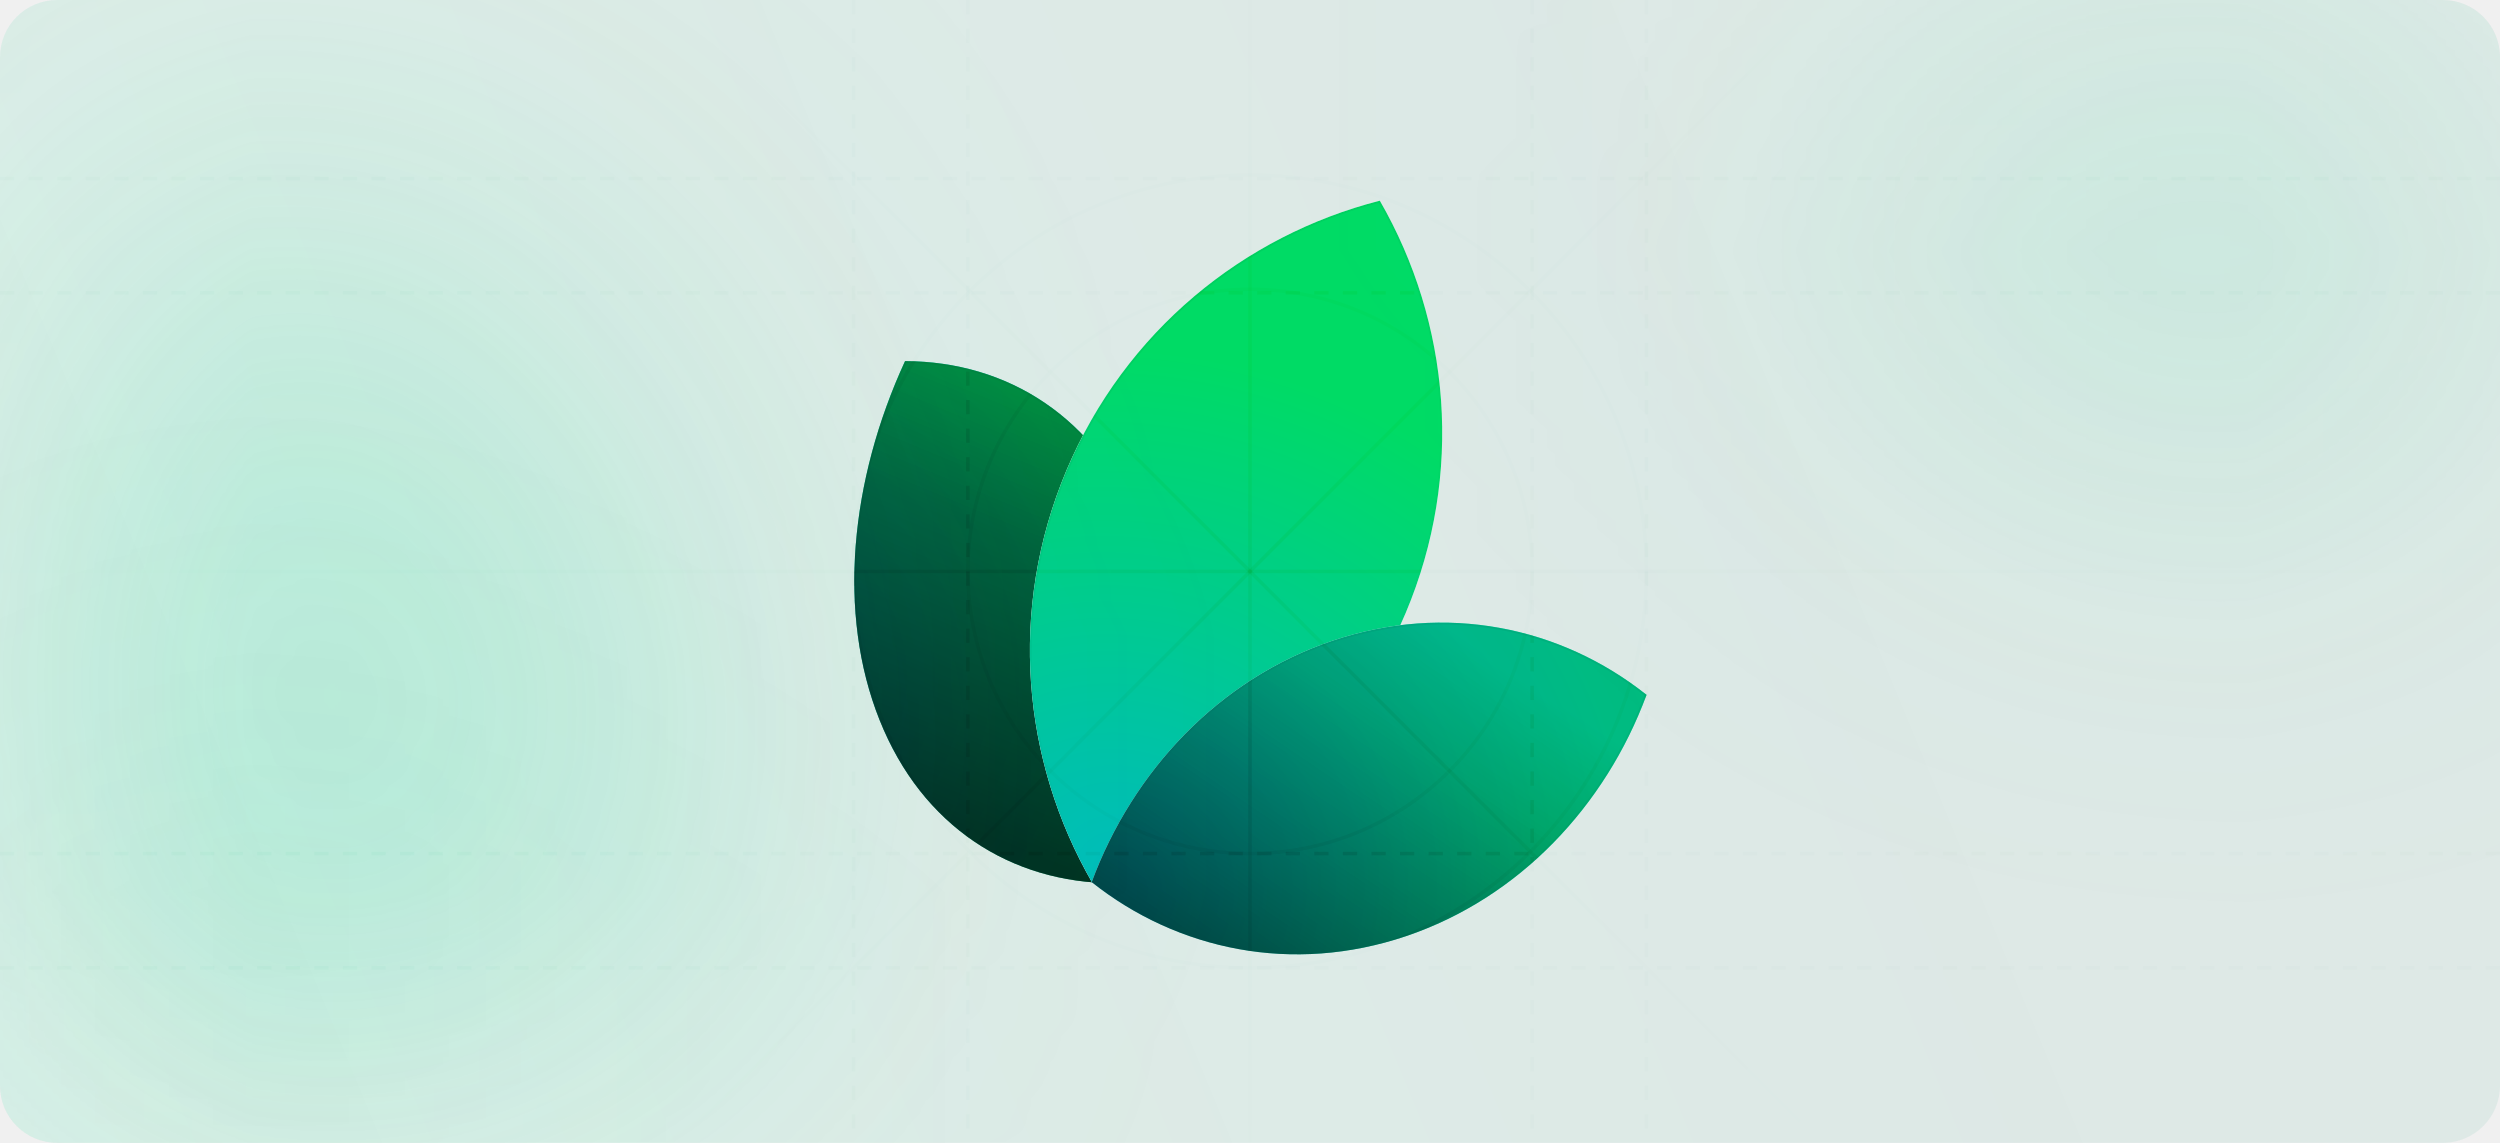
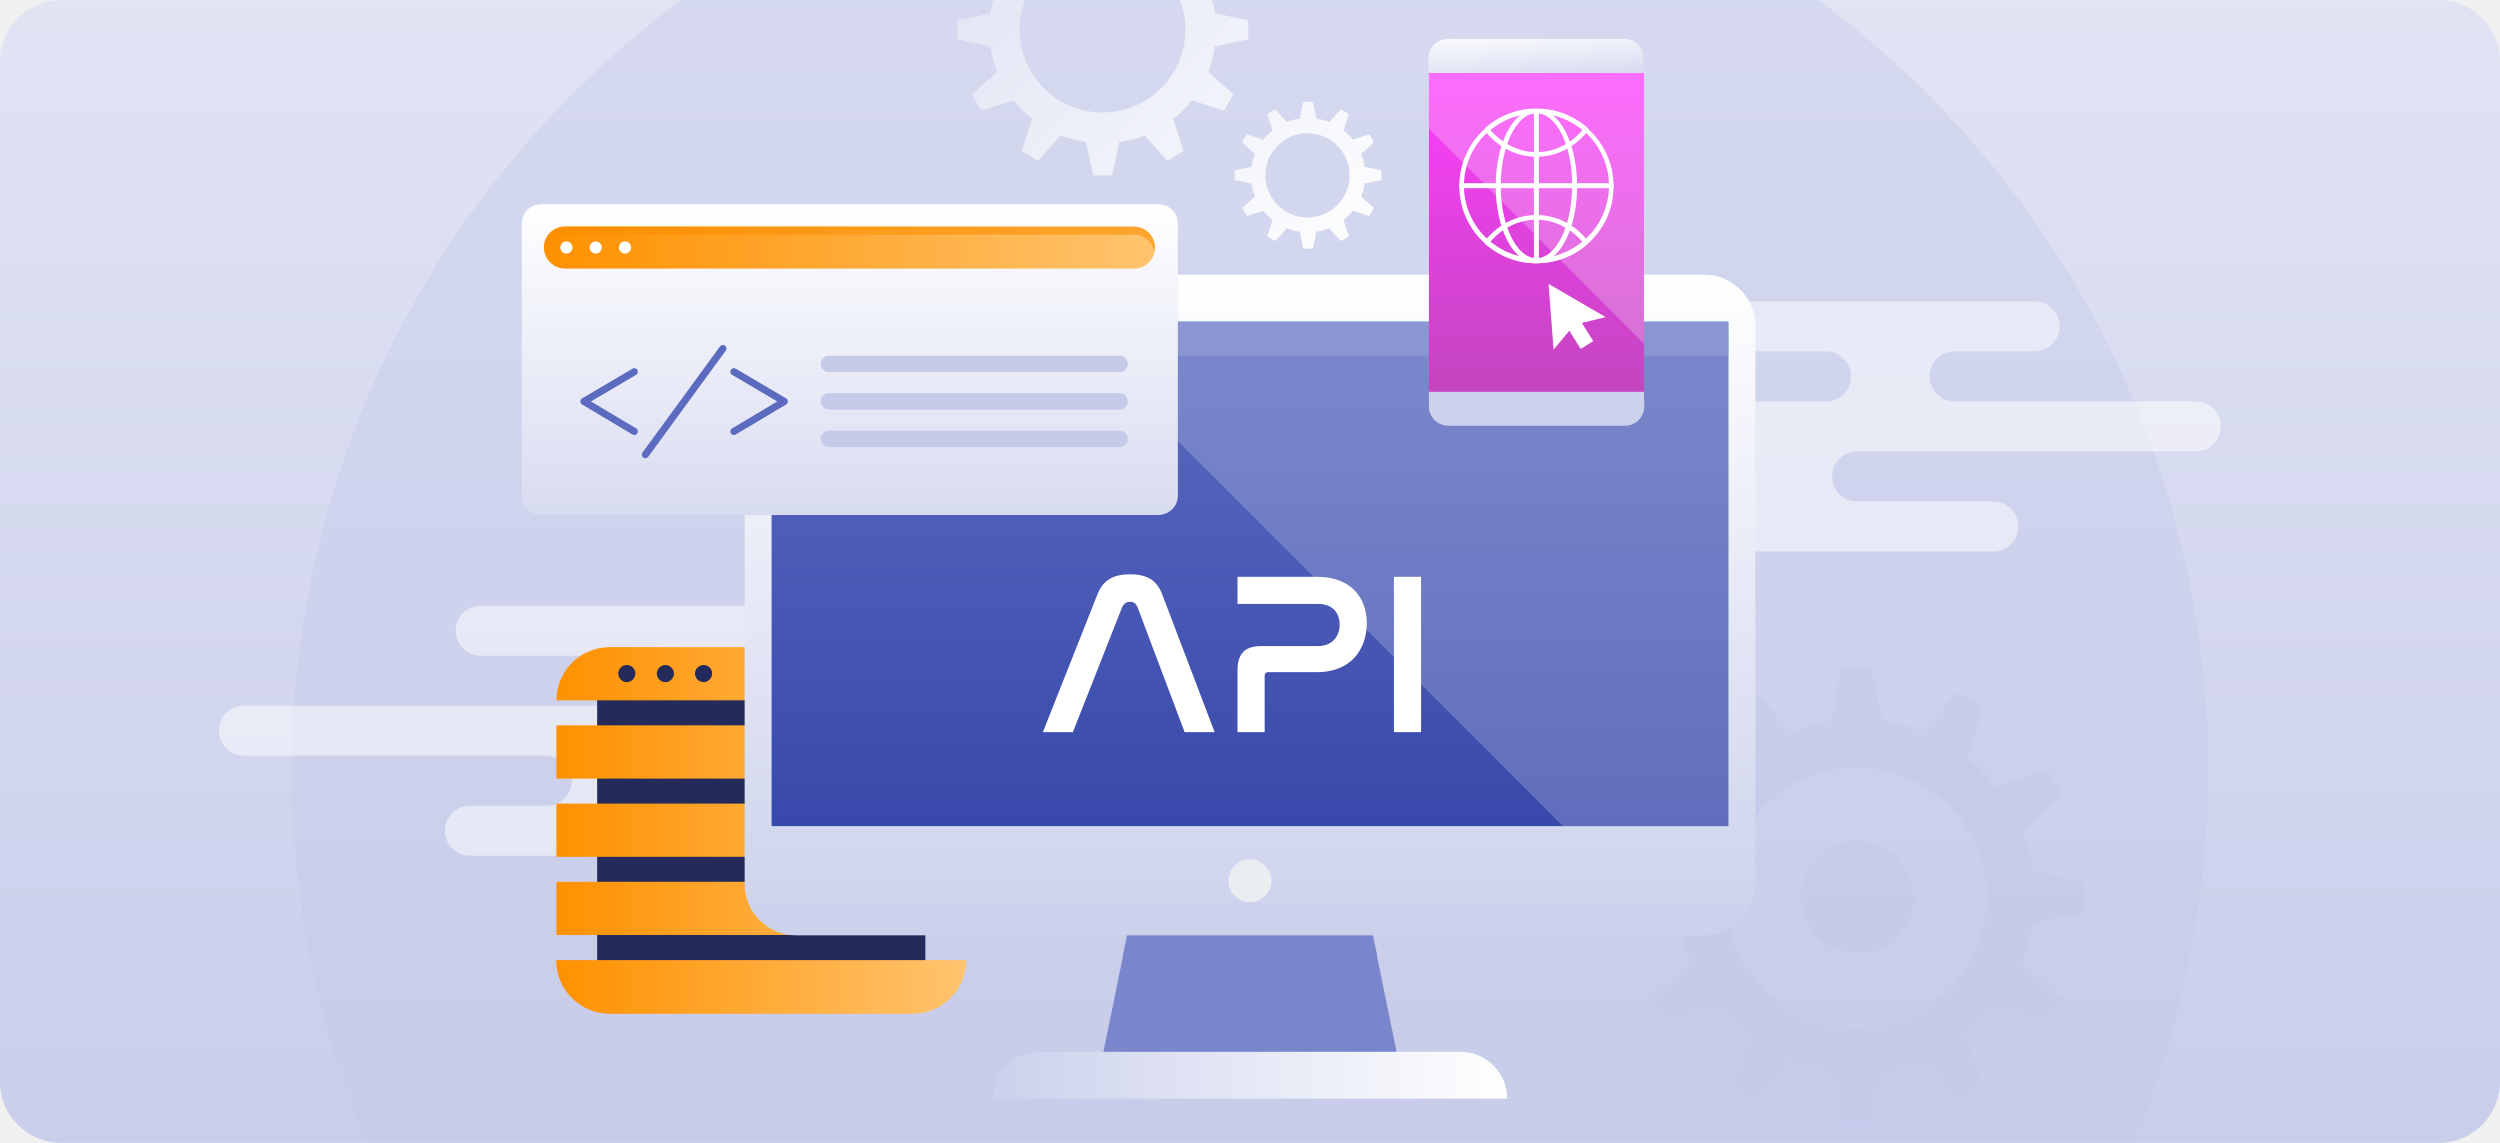
- <svg xmlns="http://www.w3.org/2000/svg" width="700" height="320" viewBox="0 0 700 320" fill="none">
-   <g clip-path="url(#clip0_2862_278)">
-     <rect width="700" height="320" rx="16" fill="url(#paint0_linear_2862_278)" />
-     <path d="M311.889 247.3C283.097 247.215 258.226 231.466 246.292 201.629C234.357 171.793 238.02 134.523 253.414 101.112C282.206 101.197 307.077 116.945 319.011 146.782C330.946 176.619 327.283 213.888 311.889 247.3Z" fill="white" />
-     <path d="M311.889 247.3C283.097 247.215 258.226 231.466 246.292 201.629C234.357 171.793 238.02 134.523 253.414 101.112C282.206 101.197 307.077 116.945 319.011 146.782C330.946 176.619 327.283 213.888 311.889 247.3Z" fill="url(#paint1_radial_2862_278)" />
-     <path d="M311.889 247.3C283.097 247.215 258.226 231.466 246.292 201.629C234.357 171.793 238.02 134.523 253.414 101.112C282.206 101.197 307.077 116.945 319.011 146.782C330.946 176.619 327.283 213.888 311.889 247.3Z" fill="black" fill-opacity="0.5" style="mix-blend-mode:hard-light" />
-     <path d="M311.889 247.3C283.097 247.215 258.226 231.466 246.292 201.629C234.357 171.793 238.02 134.523 253.414 101.112C282.206 101.197 307.077 116.945 319.011 146.782C330.946 176.619 327.283 213.888 311.889 247.3Z" fill="url(#paint2_linear_2862_278)" fill-opacity="0.5" style="mix-blend-mode:hard-light" />
-     <path d="M311.72 247.034C283.108 246.887 258.409 231.208 246.538 201.531C234.656 171.825 238.271 134.702 253.583 101.377C282.195 101.524 306.894 117.203 318.765 146.88C330.647 176.586 327.031 213.709 311.72 247.034Z" stroke="url(#paint3_linear_2862_278)" stroke-opacity="0.05" stroke-width="0.531" />
-     <path d="M305.839 247.174C343.92 237.419 377.154 210.619 393.585 171.64C410.017 132.661 405.98 90.199 386.347 56.193C348.266 65.948 315.032 92.749 298.601 131.728C282.169 170.706 286.206 213.168 305.839 247.174Z" fill="white" />
-     <path d="M305.839 247.174C343.92 237.419 377.154 210.619 393.585 171.64C410.017 132.661 405.98 90.199 386.347 56.193C348.266 65.948 315.032 92.749 298.601 131.728C282.169 170.706 286.206 213.168 305.839 247.174Z" fill="url(#paint4_radial_2862_278)" />
-     <path d="M393.341 171.537C376.971 210.369 343.89 237.091 305.969 246.867C286.462 212.959 282.476 170.663 298.845 131.831C315.215 92.998 348.295 66.276 386.217 56.5C405.724 90.408 409.71 132.704 393.341 171.537Z" stroke="url(#paint5_linear_2862_278)" stroke-opacity="0.05" stroke-width="0.531" />
-     <path d="M305.686 246.995C329.75 266.114 361.965 272.832 393.671 262.129C425.376 251.426 449.499 225.691 461.03 194.556C436.967 175.437 404.751 168.719 373.046 179.422C341.34 190.125 317.217 215.86 305.686 246.995Z" fill="white" />
-     <path d="M305.686 246.995C329.75 266.114 361.965 272.832 393.671 262.129C425.376 251.426 449.499 225.691 461.03 194.556C436.967 175.437 404.751 168.719 373.046 179.422C341.34 190.125 317.217 215.86 305.686 246.995Z" fill="url(#paint6_radial_2862_278)" />
-     <path d="M305.686 246.995C329.75 266.114 361.965 272.832 393.671 262.129C425.376 251.426 449.499 225.691 461.03 194.556C436.967 175.437 404.751 168.719 373.046 179.422C341.34 190.125 317.217 215.86 305.686 246.995Z" fill="black" fill-opacity="0.2" style="mix-blend-mode:hard-light" />
-     <path d="M305.686 246.995C329.75 266.114 361.965 272.832 393.671 262.129C425.376 251.426 449.499 225.691 461.03 194.556C436.967 175.437 404.751 168.719 373.046 179.422C341.34 190.125 317.217 215.86 305.686 246.995Z" fill="url(#paint7_linear_2862_278)" fill-opacity="0.5" style="mix-blend-mode:hard-light" />
-     <path d="M393.586 261.878C362.035 272.529 329.981 265.88 306.002 246.907C317.535 215.919 341.571 190.327 373.13 179.673C404.682 169.023 436.736 175.671 460.715 194.644C449.182 225.632 425.146 251.224 393.586 261.878Z" stroke="url(#paint8_linear_2862_278)" stroke-opacity="0.05" stroke-width="0.531" />
-     <g opacity="0.8" filter="url(#filter0_f_2862_278)">
-       <circle cx="660" cy="-60" r="160" fill="#18E299" fill-opacity="0.4" />
+ <svg xmlns="http://www.w3.org/2000/svg" xmlns:xlink="http://www.w3.org/1999/xlink" version="1.1" id="Layer_1" x="0px" y="0px" viewBox="0 0 700 320" style="enable-background:new 0 0 700 320;" xml:space="preserve">
+   <style type="text/css">
+ 	.st0{clip-path:url(#SVGID_00000046340440796396471620000008910927108882317976_);}
+ 	.st1{fill:url(#SVGID_00000130617817033159870700000008877778309893467545_);}
+ 	
+ 		.st2{opacity:0.41;clip-path:url(#SVGID_00000133498627820114098920000007573119746945616815_);fill:#C5CAE9;enable-background:new    ;}
+ 	.st3{clip-path:url(#SVGID_00000022536116874159996180000011389986723735391629_);}
+ 	.st4{opacity:0.5;fill:#FFFFFF;enable-background:new    ;}
+ 	.st5{opacity:0.56;}
+ 	.st6{fill:#C5CAE9;}
+ 	.st7{fill:#242B5B;}
+ 	.st8{fill:url(#SVGID_00000156559060033079435370000007500913444209656960_);}
+ 	.st9{fill:url(#SVGID_00000160177884226025030880000016790475917900207744_);}
+ 	.st10{fill:url(#SVGID_00000053503537640274076160000011998795692785827746_);}
+ 	.st11{fill:url(#SVGID_00000139973312560028739520000013249301250090805640_);}
+ 	.st12{fill:url(#SVGID_00000178183078020863068420000014304916917098892185_);}
+ 	.st13{fill:url(#SVGID_00000008831541682046157550000015156063847392403872_);}
+ 	.st14{opacity:0.35;}
+ 	.st15{fill:url(#SVGID_00000026139799291194779480000013223518433356699317_);}
+ 	.st16{fill:url(#SVGID_00000130607297354479375690000003637073873408353720_);}
+ 	.st17{fill:url(#SVGID_00000139286517262707353690000010748079890265083579_);}
+ 	.st18{fill:url(#SVGID_00000113316722766948789000000009353471913609275038_);}
+ 	.st19{fill:#7986CB;}
+ 	.st20{opacity:0.6;fill:#7986CB;enable-background:new    ;}
+ 	.st21{fill:url(#SVGID_00000106148226574314776420000004478648088937318812_);}
+ 	.st22{fill:url(#SVGID_00000145030257992488071130000008519724768956527271_);}
+ 	.st23{fill:#0078C0;}
+ 	.st24{fill:url(#SVGID_00000040552905683080778500000010577579304604433070_);}
+ 	.st25{fill:#EAEEF1;}
+ 	.st26{opacity:0.2;}
+ 	.st27{fill:#FFFFFF;}
+ 	.st28{fill:url(#SVGID_00000083083469608744894130000006183430570321663653_);}
+ 	.st29{fill:url(#SVGID_00000118359595438819400990000005123593517779884475_);}
+ 	.st30{opacity:0.57;fill:#FB8C00;enable-background:new    ;}
+ 	.st31{fill:none;stroke:#5C6BC0;stroke-width:2;stroke-linecap:round;stroke-linejoin:round;stroke-miterlimit:10;}
+ 	.st32{fill:url(#SVGID_00000056399598144921384820000004905977573933052564_);}
+ 	.st33{fill:url(#SVGID_00000022561496342367701220000001526835434560427665_);}
+ 	.st34{fill:url(#SVGID_00000008135795126593172990000013654008514184963251_);}
+ 	.st35{fill:url(#SVGID_00000023242636958493668640000002317675261321901967_);}
+ 	.st36{fill:url(#SVGID_00000107567585688931931980000016478665256682011809_);}
+ 	.st37{opacity:0.24;}
+ 	.st38{clip-path:url(#SVGID_00000151514896236605023080000009583328546019987388_);}
+ 	.st39{enable-background:new    ;}
+ </style>
+   <g>
+     <g>
+       <defs>
+         <path id="SVGID_1_" d="M682.9,320H17.1C7.7,320,0,312.3,0,302.9V17.1C0,7.7,7.7,0,17.1,0h665.8c9.4,0,17.1,7.7,17.1,17.1v285.8     C700,312.3,692.3,320,682.9,320z" />
+       </defs>
+       <clipPath id="SVGID_00000163773995561898821610000001157858507433794729_">
+         <use xlink:href="#SVGID_1_" style="overflow:visible;" />
+       </clipPath>
+       <g style="clip-path:url(#SVGID_00000163773995561898821610000001157858507433794729_);">
+         <linearGradient id="SVGID_00000161612388545573219290000001744335609197843339_" gradientUnits="userSpaceOnUse" x1="350" y1="-53.649" x2="350" y2="413.051" gradientTransform="matrix(1 0 0 -1 0 320.5511)">
+           <stop offset="0" style="stop-color:#C5CAE9" />
+           <stop offset="1" style="stop-color:#E8EAF6" />
+         </linearGradient>
+         <rect y="-92.5" style="fill:url(#SVGID_00000161612388545573219290000001744335609197843339_);" width="700" height="466.7" />
+         <g>
+           <g>
+             <defs>
+               <rect id="SVGID_00000026853037015407982150000016673628422652981894_" y="-92.5" width="700" height="466.7" />
+             </defs>
+             <clipPath id="SVGID_00000025414258696762240500000002608967683524400788_">
+               <use xlink:href="#SVGID_00000026853037015407982150000016673628422652981894_" style="overflow:visible;" />
+             </clipPath>
+             <circle style="opacity:0.41;clip-path:url(#SVGID_00000025414258696762240500000002608967683524400788_);fill:#C5CAE9;enable-background:new    ;" cx="350" cy="216" r="268.3" />
+           </g>
+         </g>
+       </g>
    </g>
-     <g opacity="0.8" filter="url(#filter1_f_2862_278)">
-       <circle cx="20" cy="213" r="160" fill="#18E299" fill-opacity="0.33" />
+     <g>
+       <defs>
+         <path id="SVGID_00000137111102285854389480000009365794723229347221_" d="M682.9,320H17.1C7.7,320,0,312.3,0,302.9V17.1     C0,7.7,7.7,0,17.1,0h665.8c9.4,0,17.1,7.7,17.1,17.1v285.8C700,312.3,692.3,320,682.9,320z" />
+       </defs>
+       <clipPath id="SVGID_00000046325934431902059310000006393486987572992142_">
+         <use xlink:href="#SVGID_00000137111102285854389480000009365794723229347221_" style="overflow:visible;" />
+       </clipPath>
+       <g style="clip-path:url(#SVGID_00000046325934431902059310000006393486987572992142_);">
+         <g>
+           <path class="st4" d="M576.7,91.4L576.7,91.4c0-3.9-3.1-7-7-7H348.9c-3.9,0-7,3.1-7,7l0,0c0,3.9,3.1,7,7,7h162.4c3.9,0,7,3.1,7,7      l0,0c0,3.9-3.1,7-7,7H404.6c-3.9,0-7,3.1-7,7l0,0c0,3.9,3.1,7,7,7h58.7c3.9,0,7,3.1,7,7l0,0c0,3.9-3.1,7-7,7h-21.5      c-3.9,0-7,3.1-7,7l0,0c0,3.9,3.1,7,7,7h116.3c3.9,0,7-3.1,7-7l0,0c0-3.9-3.1-7-7-7H520c-3.9,0-7-3.1-7-7l0,0c0-3.9,3.1-7,7-7      h94.8c3.9,0,7-3.1,7-7l0,0c0-3.9-3.1-7-7-7h-67.5c-3.9,0-7-3.1-7-7l0,0c0-3.9,3.1-7,7-7h22.3C573.5,98.4,576.7,95.2,576.7,91.4z      " />
+           <path class="st4" d="M293.6,176.6L293.6,176.6c0-3.9-3.1-7-7-7h-152c-3.9,0-7,3.1-7,7l0,0c0,3.9,3.1,7,7,7h50.7c3.9,0,7,3.1,7,7      l0,0c0,3.9-3.1,7-7,7h-117c-3.9,0-7,3.1-7,7l0,0c0,3.9,3.1,7,7,7h84.8c3.9,0,7,3.1,7,7l0,0c0,3.9-3.1,7-7,7h-21.5      c-3.9,0-7,3.1-7,7l0,0c0,3.9,3.1,7,7,7h120.1c3.9,0,7-3.1,7-7l0,0c0-3.9-3.1-7-7-7h-38.2c-3.9,0-7-3.1-7-7l0,0c0-3.9,3.1-7,7-7      h130.3c3.9,0,7-3.1,7-7l0,0c0-3.9-3.1-7-7-7H220.5c-3.9,0-7-3.1-7-7l0,0c0-3.9,3.1-7,7-7h66.2      C290.5,183.6,293.6,180.5,293.6,176.6z" />
+         </g>
+         <g>
+           <g class="st5">
+             <path class="st6" d="M583.9,255.4v-8.3l-14.6-3.1c-0.6-3.9-1.6-7.6-3-11.2l11.1-9.9l-4.2-7.2l-14.2,4.6c-2.4-3-5.2-5.8-8.2-8.2       l4.6-14.2l-7.2-4.2l-9.9,11.1c-3.5-1.4-7.3-2.4-11.2-3l-3.1-14.6h-8.3l-3.1,14.6c-3.9,0.6-7.6,1.6-11.2,3l-9.9-11.1l-7.2,4.2       l4.6,14.2c-3,2.4-5.8,5.2-8.2,8.2l-14.2-4.6l-4.2,7.2l11.1,9.9c-1.4,3.5-2.4,7.3-3,11.2l-14.6,3.1v8.3l14.6,3.1       c0.6,3.9,1.6,7.6,3,11.2l-11.1,9.9l4.2,7.2l14.2-4.6c2.4,3,5.2,5.8,8.2,8.2l-4.6,14.2l7.2,4.2l9.9-11.1c3.5,1.4,7.3,2.4,11.2,3       l3.1,14.6h8.3l3.1-14.6c3.9-0.6,7.6-1.6,11.2-3l9.9,11.1l7.2-4.2l-4.6-14.2c3-2.4,5.8-5.2,8.2-8.2l14.2,4.6l4.2-7.2l-11.1-9.9       c1.4-3.5,2.4-7.3,3-11.2L583.9,255.4z M556.3,251.3c0,20.1-16.3,36.4-36.4,36.4c-20.1,0-36.4-16.3-36.4-36.4       s16.3-36.4,36.4-36.4C540,214.9,556.3,231.2,556.3,251.3z" />
+             <ellipse transform="matrix(0.5034 -0.8641 0.8641 0.5034 41.1097 574.0526)" class="st6" cx="520" cy="251.3" rx="15.9" ry="15.9" />
+           </g>
+           <g>
+             <rect x="167.2" y="188.6" class="st7" width="91.9" height="87.7" />
+             <g>
+               <linearGradient id="SVGID_00000113342349431639605680000011950609229754847370_" gradientUnits="userSpaceOnUse" x1="155.8" y1="131.901" x2="270.5" y2="131.901" gradientTransform="matrix(1 0 0 -1 0 320.5511)">
+                 <stop offset="0" style="stop-color:#FF9100" />
+                 <stop offset="1" style="stop-color:#FFC46E" />
+               </linearGradient>
+               <path style="fill:url(#SVGID_00000113342349431639605680000011950609229754847370_);" d="M270.5,196.1H155.8l0,0        c0-8.2,6.7-14.9,14.9-14.9h84.9C263.8,181.2,270.5,187.9,270.5,196.1L270.5,196.1z" />
+               <linearGradient id="SVGID_00000158002947293805503280000003000113350947425971_" gradientUnits="userSpaceOnUse" x1="155.8" y1="110.001" x2="270.5" y2="110.001" gradientTransform="matrix(1 0 0 -1 0 320.5511)">
+                 <stop offset="0" style="stop-color:#FF9100" />
+                 <stop offset="1" style="stop-color:#FFC46E" />
+               </linearGradient>
+               <rect x="155.8" y="203.1" style="fill:url(#SVGID_00000158002947293805503280000003000113350947425971_);" width="114.7" height="14.9" />
+               <linearGradient id="SVGID_00000170985484703829004180000006190737587178914720_" gradientUnits="userSpaceOnUse" x1="155.8" y1="88.101" x2="270.5" y2="88.101" gradientTransform="matrix(1 0 0 -1 0 320.5511)">
+                 <stop offset="0" style="stop-color:#FF9100" />
+                 <stop offset="1" style="stop-color:#FFC46E" />
+               </linearGradient>
+               <rect x="155.8" y="225" style="fill:url(#SVGID_00000170985484703829004180000006190737587178914720_);" width="114.7" height="14.9" />
+               <linearGradient id="SVGID_00000087385967216447849910000009354768573883838341_" gradientUnits="userSpaceOnUse" x1="155.8" y1="66.201" x2="270.5" y2="66.201" gradientTransform="matrix(1 0 0 -1 0 320.5511)">
+                 <stop offset="0" style="stop-color:#FF9100" />
+                 <stop offset="1" style="stop-color:#FFC46E" />
+               </linearGradient>
+               <rect x="155.8" y="246.9" style="fill:url(#SVGID_00000087385967216447849910000009354768573883838341_);" width="114.7" height="14.9" />
+               <linearGradient id="SVGID_00000127745377866718078580000004455873271922203835_" gradientUnits="userSpaceOnUse" x1="155.8" y1="44.201" x2="270.5" y2="44.201" gradientTransform="matrix(1 0 0 -1 0 320.5511)">
+                 <stop offset="0" style="stop-color:#FF9100" />
+                 <stop offset="1" style="stop-color:#FFC46E" />
+               </linearGradient>
+               <path style="fill:url(#SVGID_00000127745377866718078580000004455873271922203835_);" d="M255.6,283.8h-84.9        c-8.2,0-14.9-6.7-14.9-14.9l0,0h114.7l0,0C270.5,277.1,263.8,283.8,255.6,283.8z" />
+             </g>
+             <linearGradient id="SVGID_00000026128114559112127630000009625466004777586859_" gradientUnits="userSpaceOnUse" x1="155.8" y1="44.201" x2="270.5" y2="44.201" gradientTransform="matrix(1 0 0 -1 0 320.5511)">
+               <stop offset="0" style="stop-color:#FF9100" />
+               <stop offset="1" style="stop-color:#FFC46E" />
+             </linearGradient>
+             <path style="fill:url(#SVGID_00000026128114559112127630000009625466004777586859_);" d="M255.6,283.8h-84.9       c-8.2,0-14.9-6.7-14.9-14.9l0,0h114.7l0,0C270.5,277.1,263.8,283.8,255.6,283.8z" />
+             <g>
+               <path class="st7" d="M177.9,188.6c0,1.3-1.1,2.4-2.4,2.4c-1.3,0-2.4-1.1-2.4-2.4c0-1.3,1.1-2.4,2.4-2.4        C176.9,186.2,177.9,187.3,177.9,188.6z" />
+               <path class="st7" d="M188.7,188.6c0,1.3-1.1,2.4-2.4,2.4c-1.3,0-2.4-1.1-2.4-2.4c0-1.3,1.1-2.4,2.4-2.4        C187.6,186.2,188.7,187.3,188.7,188.6z" />
+               <path class="st7" d="M199.4,188.6c0,1.3-1.1,2.4-2.4,2.4c-1.3,0-2.4-1.1-2.4-2.4c0-1.3,1.1-2.4,2.4-2.4        C198.4,186.2,199.4,187.3,199.4,188.6z" />
+             </g>
+             <g class="st14">
+               <linearGradient id="SVGID_00000125601401339941207060000009570423878236881322_" gradientUnits="userSpaceOnUse" x1="155.788" y1="131.901" x2="270.491" y2="131.901" gradientTransform="matrix(1 0 0 -1 0 320.5511)">
+                 <stop offset="0" style="stop-color:#FF9100" />
+                 <stop offset="1" style="stop-color:#FFC46E" />
+               </linearGradient>
+               <path style="fill:url(#SVGID_00000125601401339941207060000009570423878236881322_);" d="M270.5,196.1        c0-8.2-6.7-14.9-14.9-14.9h-59.5l14.9,14.9H270.5L270.5,196.1z" />
+               <linearGradient id="SVGID_00000156573866424401352460000004138819187182770319_" gradientUnits="userSpaceOnUse" x1="155.789" y1="110.001" x2="270.491" y2="110.001" gradientTransform="matrix(1 0 0 -1 0 320.5511)">
+                 <stop offset="0" style="stop-color:#FF9100" />
+                 <stop offset="1" style="stop-color:#FFC46E" />
+               </linearGradient>
+               <polygon style="fill:url(#SVGID_00000156573866424401352460000004138819187182770319_);" points="270.5,203.1 218,203.1         232.9,218 270.5,218       " />
+               <linearGradient id="SVGID_00000122717268207844829220000000525384086632141482_" gradientUnits="userSpaceOnUse" x1="155.789" y1="88.101" x2="270.492" y2="88.101" gradientTransform="matrix(1 0 0 -1 0 320.5511)">
+                 <stop offset="0" style="stop-color:#FF9100" />
+                 <stop offset="1" style="stop-color:#FFC46E" />
+               </linearGradient>
+               <polygon style="fill:url(#SVGID_00000122717268207844829220000000525384086632141482_);" points="270.5,225 239.9,225         254.8,239.9 270.5,239.9       " />
+               <linearGradient id="SVGID_00000033359519561215250470000012586889895416118457_" gradientUnits="userSpaceOnUse" x1="155.788" y1="69.301" x2="270.491" y2="69.301" gradientTransform="matrix(1 0 0 -1 0 320.5511)">
+                 <stop offset="0" style="stop-color:#FF9100" />
+                 <stop offset="1" style="stop-color:#FFC46E" />
+               </linearGradient>
+               <polygon style="fill:url(#SVGID_00000033359519561215250470000012586889895416118457_);" points="270.5,246.9 261.8,246.9         270.5,255.6       " />
+             </g>
+           </g>
+           <g>
+             <polygon class="st19" points="392,299.2 308,299.2 319.8,241.5 380.2,241.5      " />
+             <polygon class="st20" points="385.7,267.8 314.3,267.8 319.8,241.5 380.2,241.5      " />
+             <linearGradient id="SVGID_00000132068041136462723480000009349791476632354983_" gradientUnits="userSpaceOnUse" x1="278" y1="19.501" x2="422" y2="19.501" gradientTransform="matrix(1 0 0 -1 0 320.5511)">
+               <stop offset="0" style="stop-color:#CCD1EC" />
+               <stop offset="1" style="stop-color:#FFFFFF" />
+             </linearGradient>
+             <path style="fill:url(#SVGID_00000132068041136462723480000009349791476632354983_);" d="M422,307.6H278l0,0       c0-7.2,5.9-13.1,13.1-13.1h117.8C416.1,294.5,422,300.3,422,307.6L422,307.6z" />
+             <linearGradient id="SVGID_00000110440174764513240700000002752407002101262765_" gradientUnits="userSpaceOnUse" x1="350" y1="58.651" x2="350" y2="243.651" gradientTransform="matrix(1 0 0 -1 0 320.5511)">
+               <stop offset="0" style="stop-color:#CCD1EC" />
+               <stop offset="1" style="stop-color:#FFFFFF" />
+             </linearGradient>
+             <path style="fill:url(#SVGID_00000110440174764513240700000002752407002101262765_);" d="M477.1,261.9H222.9       c-8,0-14.4-6.5-14.4-14.4V91.3c0-8,6.5-14.4,14.4-14.4h254.2c8,0,14.4,6.5,14.4,14.4v156.1       C491.5,255.4,485.1,261.9,477.1,261.9z" />
+             <rect x="216.1" y="90.1" class="st23" width="267.8" height="141.2" />
+             <linearGradient id="SVGID_00000149347744767300972430000014977266848341583780_" gradientUnits="userSpaceOnUse" x1="350" y1="89.251" x2="350" y2="230.451" gradientTransform="matrix(1 0 0 -1 0 320.5511)">
+               <stop offset="0" style="stop-color:#3949AB" />
+               <stop offset="1" style="stop-color:#5C6BC0" />
+             </linearGradient>
+             <rect x="216.1" y="90.1" style="fill:url(#SVGID_00000149347744767300972430000014977266848341583780_);" width="267.8" height="141.2" />
+             <rect x="216.1" y="90.1" class="st20" width="267.8" height="9.5" />
+             <circle class="st25" cx="350" cy="246.6" r="6" />
+             <g class="st26">
+               <polygon class="st27" points="483.9,90.1 296.4,90.1 437.6,231.3 483.9,231.3       " />
+             </g>
+           </g>
+           <g>
+             <g>
+               <linearGradient id="SVGID_00000107570951113648604270000002732240030443736963_" gradientUnits="userSpaceOnUse" x1="237.95" y1="150.477" x2="237.95" y2="264.337" gradientTransform="matrix(1 0 0 -1 0 320.5511)">
+                 <stop offset="0" style="stop-color:#CCD1EC" />
+                 <stop offset="1" style="stop-color:#FFFFFF" />
+               </linearGradient>
+               <path style="fill:url(#SVGID_00000107570951113648604270000002732240030443736963_);" d="M324.3,144.2H151.5        c-3,0-5.4-2.4-5.4-5.4V62.6c0-3,2.4-5.4,5.4-5.4h172.9c3,0,5.4,2.4,5.4,5.4v76.2C329.8,141.8,327.3,144.2,324.3,144.2z" />
+               <g>
+                 <linearGradient id="SVGID_00000061438880478217938810000010075483624776467877_" gradientUnits="userSpaceOnUse" x1="152.3" y1="251.251" x2="323.4" y2="251.251" gradientTransform="matrix(1 0 0 -1 0 320.5511)">
+                   <stop offset="0" style="stop-color:#FF9100" />
+                   <stop offset="1" style="stop-color:#FFC46E" />
+                 </linearGradient>
+                 <path style="fill:url(#SVGID_00000061438880478217938810000010075483624776467877_);" d="M317.6,75.2H158.2         c-3.2,0-5.9-2.6-5.9-5.9l0,0c0-3.2,2.6-5.9,5.9-5.9h159.3c3.2,0,5.9,2.6,5.9,5.9l0,0C323.4,72.6,320.8,75.2,317.6,75.2z" />
+                 <path class="st30" d="M158.2,65.7h159.3c2.9,0,5.2,2.1,5.8,4.8c0.1-0.4,0.1-0.7,0.1-1.1c0-3.2-2.6-5.9-5.9-5.9H158.2         c-3.2,0-5.9,2.6-5.9,5.9c0,0.4,0,0.7,0.1,1.1C153,67.7,155.4,65.7,158.2,65.7z" />
+                 <circle class="st27" cx="158.6" cy="69.3" r="1.7" />
+                 <circle class="st27" cx="166.8" cy="69.3" r="1.7" />
+                 <circle class="st27" cx="175" cy="69.3" r="1.7" />
+               </g>
+               <g>
+                 <g>
+                   <g>
+                     <polyline class="st31" points="177.6,120.8 163.5,112.4 177.6,104.1          " />
+                     <polyline class="st31" points="205.5,104.1 219.6,112.4 205.5,120.8          " />
+                   </g>
+                   <line class="st31" x1="202.4" y1="97.6" x2="180.7" y2="127.3" />
+                 </g>
+                 <g>
+                   <path class="st6" d="M313.5,104.2h-81.4c-1.2,0-2.3-1-2.3-2.3l0,0c0-1.2,1-2.3,2.3-2.3h81.4c1.2,0,2.3,1,2.3,2.3l0,0          C315.8,103.2,314.8,104.2,313.5,104.2z" />
+                   <path class="st6" d="M313.5,114.7h-81.4c-1.2,0-2.3-1-2.3-2.3l0,0c0-1.2,1-2.3,2.3-2.3h81.4c1.2,0,2.3,1,2.3,2.3l0,0          C315.8,113.7,314.8,114.7,313.5,114.7z" />
+                   <path class="st6" d="M313.5,125.2h-81.4c-1.2,0-2.3-1-2.3-2.3l0,0c0-1.2,1-2.3,2.3-2.3h81.4c1.2,0,2.3,1,2.3,2.3l0,0          C315.8,124.2,314.8,125.2,313.5,125.2z" />
+                 </g>
+               </g>
+             </g>
+           </g>
+           <linearGradient id="SVGID_00000157288631489004054290000017745714019934535089_" gradientUnits="userSpaceOnUse" x1="380.704" y1="240.248" x2="272.612" y2="348.339" gradientTransform="matrix(1 0 0 -1 0 320.5511)">
+             <stop offset="0" style="stop-color:#FFFFFF" />
+             <stop offset="1" style="stop-color:#DFE2F3" />
+           </linearGradient>
+           <path style="fill:url(#SVGID_00000157288631489004054290000017745714019934535089_);" d="M349.5,11V5.7l-9.3-2      c-0.4-2.5-1-4.9-1.9-7.1l7.1-6.3l-2.7-4.6l-9,2.9c-1.5-1.9-3.3-3.7-5.2-5.2l2.9-9l-4.6-2.7l-6.3,7.1c-2.3-0.9-4.7-1.5-7.1-1.9      l-2-9.3h-5.3l-2,9.3c-2.5,0.4-4.9,1-7.1,1.9l-6.3-7.1l-4.6,2.7l2.9,9c-1.9,1.5-3.7,3.3-5.2,5.2l-9-2.9l-2.7,4.6l7.1,6.3      c-0.9,2.3-1.5,4.7-1.9,7.1l-9.3,2V11l9.3,2c0.4,2.5,1,4.9,1.9,7.1l-7.1,6.3l2.7,4.6l9-2.9c1.5,1.9,3.3,3.7,5.2,5.2l-2.9,9      l4.6,2.7l6.3-7.1c2.3,0.9,4.7,1.5,7.1,1.9l2,9.3h5.3l2-9.3c2.5-0.4,4.9-1,7.1-1.9l6.3,7.1l4.6-2.7l-2.9-9      c1.9-1.5,3.7-3.3,5.2-5.2l9,2.9l2.7-4.6l-7.1-6.3c0.9-2.3,1.5-4.7,1.9-7.1L349.5,11z M331.9,8.3c0,12.8-10.4,23.2-23.2,23.2      c-12.8,0-23.2-10.4-23.2-23.2s10.4-23.2,23.2-23.2C321.6-14.8,331.9-4.4,331.9,8.3z" />
+           <linearGradient id="SVGID_00000129188176803094114890000012253414722608266389_" gradientUnits="userSpaceOnUse" x1="389.104" y1="248.647" x2="281.012" y2="356.739" gradientTransform="matrix(1 0 0 -1 0 320.5511)">
+             <stop offset="0" style="stop-color:#FFFFFF" />
+             <stop offset="1" style="stop-color:#DFE2F3" />
+           </linearGradient>
+           <path style="fill:url(#SVGID_00000129188176803094114890000012253414722608266389_);" d="M386.8,50.4v-2.7l-4.7-1      c-0.2-1.3-0.5-2.5-1-3.6l3.6-3.2l-1.3-2.3l-4.6,1.5c-0.8-1-1.7-1.9-2.6-2.6l1.5-4.6l-2.3-1.3l-3.2,3.6c-1.1-0.5-2.4-0.8-3.6-1      l-1-4.7h-2.7l-1,4.7c-1.3,0.2-2.5,0.5-3.6,1l-3.2-3.6l-2.3,1.3l1.5,4.6c-1,0.8-1.9,1.7-2.6,2.6l-4.6-1.5l-1.3,2.3l3.6,3.2      c-0.5,1.1-0.8,2.4-1,3.6l-4.7,1v2.7l4.7,1c0.2,1.3,0.5,2.5,1,3.6l-3.6,3.2l1.3,2.3l4.6-1.5c0.8,1,1.7,1.9,2.6,2.6l-1.5,4.6      l2.3,1.3l3.2-3.6c1.1,0.5,2.4,0.8,3.6,1l1,4.7h2.7l1-4.7c1.3-0.2,2.5-0.5,3.6-1l3.2,3.6l2.3-1.3l-1.5-4.6c1-0.8,1.9-1.7,2.6-2.6      l4.6,1.5l1.3-2.3l-3.6-3.2c0.5-1.1,0.8-2.4,1-3.6L386.8,50.4z M377.9,49.1c0,6.5-5.3,11.8-11.8,11.8s-11.8-5.3-11.8-11.8      s5.3-11.8,11.8-11.8S377.9,42.6,377.9,49.1z" />
+           <g>
+             <g>
+               <linearGradient id="SVGID_00000145041214658863333550000014595371983886136489_" gradientUnits="userSpaceOnUse" x1="430.2" y1="212.435" x2="430.2" y2="302.729" gradientTransform="matrix(1 0 0 -1 0 320.5511)">
+                 <stop offset="0" style="stop-color:#C445C0" />
+                 <stop offset="1" style="stop-color:#FF3EFF" />
+               </linearGradient>
+               <rect x="400.1" y="20.4" style="fill:url(#SVGID_00000145041214658863333550000014595371983886136489_);" width="60.2" height="89.8" />
+               <linearGradient id="SVGID_00000143604279138216187920000008170394586754726818_" gradientUnits="userSpaceOnUse" x1="472.895" y1="4464.846" x2="394.407" y2="4343.492" gradientTransform="matrix(1 0 0 0.1143 0 -486.6921)">
+                 <stop offset="0" style="stop-color:#CCD1EC" />
+                 <stop offset="1" style="stop-color:#FFFFFF" />
+               </linearGradient>
+               <path style="fill:url(#SVGID_00000143604279138216187920000008170394586754726818_);" d="M454.9,10.9h-49.5        c-3,0-5.4,2.4-5.4,5.4v4.1h60.2v-4.1C460.3,13.4,457.9,10.9,454.9,10.9z" />
+               <linearGradient id="SVGID_00000097481615383586225300000012262204555318556044_" gradientUnits="userSpaceOnUse" x1="118.054" y1="4772.833" x2="39.566" y2="4651.479" gradientTransform="matrix(1 0 0 0.1143 0 -486.6921)">
+                 <stop offset="0" style="stop-color:#CCD1EC" />
+                 <stop offset="1" style="stop-color:#FFFFFF" />
+               </linearGradient>
+               <path style="fill:url(#SVGID_00000097481615383586225300000012262204555318556044_);" d="M460.3,109.7h-60.2v4.1        c0,3,2.4,5.4,5.4,5.4H455c3,0,5.4-2.4,5.4-5.4L460.3,109.7L460.3,109.7z" />
+               <g class="st37">
+                 <polygon class="st27" points="460.3,20.4 400.1,20.4 400.1,36 460.3,96.2        " />
+               </g>
+             </g>
+             <g>
+               <g>
+                 <path class="st27" d="M430.2,73.7c-11.9,0-21.6-9.7-21.6-21.6s9.7-21.6,21.6-21.6s21.6,9.7,21.6,21.6         C451.9,64,442.2,73.7,430.2,73.7z M430.2,31.7c-11.2,0-20.3,9.1-20.3,20.3s9.1,20.3,20.3,20.3c11.2,0,20.3-9.1,20.3-20.3         S441.4,31.7,430.2,31.7z" />
+               </g>
+               <g>
+                 <path class="st27" d="M430.2,73.7c-6.4,0-11.4-9.5-11.4-21.6s5-21.6,11.4-21.6s11.4,9.5,11.4,21.6S436.6,73.7,430.2,73.7z          M430.2,31.7c-5.5,0-10,9.1-10,20.3s4.5,20.3,10,20.3s10-9.1,10-20.3C440.3,40.8,435.8,31.7,430.2,31.7z" />
+               </g>
+               <g>
+                 <path class="st27" d="M430.2,73.2c-0.4,0-0.7,0.2-0.7-0.2V31c0-0.4,0.3-0.2,0.7-0.2c0.4,0,0.7-0.2,0.7,0.2v42         C430.9,73.4,430.6,73.2,430.2,73.2z" />
+               </g>
+               <g>
+                 <path class="st27" d="M451.2,52.7h-42c-0.4,0-0.7-0.3-0.7-0.7s0.3-0.7,0.7-0.7h42c0.4,0,0.7,0.3,0.7,0.7         C451.9,52.4,451.6,52.7,451.2,52.7z" />
+               </g>
+               <g>
+                 <path class="st27" d="M430.2,73.7c-5.3,0-10.3-1.9-14.3-5.4c-0.3-0.2-0.3-0.6-0.1-0.9c3.7-4.6,8.9-7.2,14.4-7.2         s10.7,2.6,14.4,7.2c0.2,0.3,0.2,0.7-0.1,0.9C440.6,71.7,435.5,73.7,430.2,73.7z M417.3,67.7c3.6,3,8.2,4.7,12.9,4.7         c4.7,0,9.3-1.7,12.9-4.7c-3.4-3.9-8.1-6.2-12.9-6.2C425.4,61.5,420.7,63.7,417.3,67.7z" />
+               </g>
+               <g>
+                 <path class="st27" d="M430.2,43.9c-5.5,0-10.7-2.6-14.4-7.2c-0.2-0.3-0.2-0.7,0.1-0.9c4-3.5,9-5.4,14.3-5.4         s10.3,1.9,14.3,5.4c0.3,0.2,0.3,0.6,0.1,0.9C440.9,41.3,435.7,43.9,430.2,43.9z M417.3,36.4c3.4,3.9,8.1,6.2,12.9,6.2         c4.9,0,9.5-2.2,12.9-6.2c-3.6-3-8.2-4.7-12.9-4.7S420.9,33.4,417.3,36.4z" />
+               </g>
+             </g>
+             <polygon class="st27" points="449.6,88.8 433.6,79.5 435,97.9 439.4,92.6 442.6,97.7 446.1,95.5 442.9,90.4      " />
+           </g>
+         </g>
+       </g>
    </g>
-     <g opacity="0.8" filter="url(#filter2_f_2862_278)">
-       <circle cx="660" cy="480" r="160" fill="#18E299" fill-opacity="0.52" />
-     </g>
-     <g opacity="0.8" filter="url(#filter3_f_2862_278)">
-       <circle cx="20" cy="413" r="160" fill="#18E299" fill-opacity="0.22" />
-     </g>
-     <g style="mix-blend-mode:overlay" opacity="0.1">
-       <path d="M0 50H700" stroke="black" stroke-dasharray="4 4" />
-     </g>
-     <g style="mix-blend-mode:overlay" opacity="0.1">
-       <path d="M0 82H700" stroke="black" stroke-dasharray="4 4" />
-     </g>
-     <g style="mix-blend-mode:overlay" opacity="0.1">
-       <path d="M239 0L239 320" stroke="black" stroke-dasharray="4 4" />
-     </g>
-     <g style="mix-blend-mode:overlay" opacity="0.1">
-       <path d="M271 0L271 320" stroke="black" stroke-dasharray="4 4" />
-     </g>
-     <g style="mix-blend-mode:overlay" opacity="0.1">
-       <path d="M461 0L461 320" stroke="black" stroke-dasharray="4 4" />
-     </g>
-     <g style="mix-blend-mode:overlay" opacity="0.1">
-       <path d="M350 0L350 320" stroke="url(#paint9_linear_2862_278)" />
-     </g>
-     <g style="mix-blend-mode:overlay" opacity="0.1">
-       <path d="M429 0L429 320" stroke="black" stroke-dasharray="4 4" />
-     </g>
-     <g style="mix-blend-mode:overlay" opacity="0.1">
-       <path d="M0 271H700" stroke="black" stroke-dasharray="4 4" />
-     </g>
-     <g style="mix-blend-mode:overlay" opacity="0.1">
-       <path d="M0 239H700" stroke="black" stroke-dasharray="4 4" />
-     </g>
-     <g style="mix-blend-mode:overlay" opacity="0.1">
-       <path d="M0 160H700" stroke="url(#paint10_linear_2862_278)" />
-     </g>
-     <g style="mix-blend-mode:overlay" opacity="0.1">
-       <path d="M511 -1L189 321" stroke="url(#paint11_linear_2862_278)" />
-     </g>
-     <g style="mix-blend-mode:overlay" opacity="0.1">
-       <path d="M511 321L189 -1" stroke="url(#paint12_linear_2862_278)" />
-     </g>
-     <g style="mix-blend-mode:overlay" opacity="0.05">
-       <circle cx="350" cy="160" r="111" stroke="black" />
-     </g>
-     <g style="mix-blend-mode:overlay" opacity="0.05">
-       <circle cx="350" cy="160" r="79" stroke="black" />
+     <g>
+       <defs>
+         <path id="SVGID_00000080923786493893734080000014799729900608736187_" d="M682.9,320H17.1C7.7,320,0,312.3,0,302.9V17.1     C0,7.7,7.7,0,17.1,0h665.8c9.4,0,17.1,7.7,17.1,17.1v285.8C700,312.3,692.3,320,682.9,320z" />
+       </defs>
+       <clipPath id="SVGID_00000178170872960363273850000018022269521067103114_">
+         <use xlink:href="#SVGID_00000080923786493893734080000014799729900608736187_" style="overflow:visible;" />
+       </clipPath>
+       <g style="clip-path:url(#SVGID_00000178170872960363273850000018022269521067103114_);">
+         <g class="st39">
+           <path class="st27" d="M300.4,205H292l15.3-38.6c1.6-4.1,4.6-5.6,9.1-5.6c4.5,0,7.5,1.5,9,5.6l14.7,38.6h-8.4l-13.2-35      c-0.4-1-1.1-1.5-2.1-1.5c-1,0-1.7,0.5-2.2,1.5L300.4,205z" />
+           <path class="st27" d="M368.7,161.5c9.8,0,14,6.1,14,13c0,6.6-3.8,13.7-14,13.7h-13.5c-0.7,0-1.1,0.3-1.1,1.1V205h-7.6v-17.2      c0-4.9,2.1-6.9,6.8-6.9H369c4.3,0,6.1-3,6.1-6c0-3.2-1.9-5.8-6-5.8h-22.6v-7.6H368.7z" />
+           <path class="st27" d="M397.9,161.5V205h-7.6v-43.5H397.9z" />
+         </g>
+       </g>
    </g>
  </g>
-   <defs>
-     <filter id="filter0_f_2862_278" x="260" y="-460" width="800" height="800" filterUnits="userSpaceOnUse" color-interpolation-filters="sRGB">
-       <feFlood flood-opacity="0" result="BackgroundImageFix" />
-       <feBlend mode="normal" in="SourceGraphic" in2="BackgroundImageFix" result="shape" />
-       <feGaussianBlur stdDeviation="120" result="effect1_foregroundBlur_2862_278" />
-     </filter>
-     <filter id="filter1_f_2862_278" x="-380" y="-187" width="800" height="800" filterUnits="userSpaceOnUse" color-interpolation-filters="sRGB">
-       <feFlood flood-opacity="0" result="BackgroundImageFix" />
-       <feBlend mode="normal" in="SourceGraphic" in2="BackgroundImageFix" result="shape" />
-       <feGaussianBlur stdDeviation="120" result="effect1_foregroundBlur_2862_278" />
-     </filter>
-     <filter id="filter2_f_2862_278" x="260" y="80" width="800" height="800" filterUnits="userSpaceOnUse" color-interpolation-filters="sRGB">
-       <feFlood flood-opacity="0" result="BackgroundImageFix" />
-       <feBlend mode="normal" in="SourceGraphic" in2="BackgroundImageFix" result="shape" />
-       <feGaussianBlur stdDeviation="120" result="effect1_foregroundBlur_2862_278" />
-     </filter>
-     <filter id="filter3_f_2862_278" x="-380" y="13" width="800" height="800" filterUnits="userSpaceOnUse" color-interpolation-filters="sRGB">
-       <feFlood flood-opacity="0" result="BackgroundImageFix" />
-       <feBlend mode="normal" in="SourceGraphic" in2="BackgroundImageFix" result="shape" />
-       <feGaussianBlur stdDeviation="120" result="effect1_foregroundBlur_2862_278" />
-     </filter>
-     <linearGradient id="paint0_linear_2862_278" x1="1.04308e-05" y1="320" x2="710.784" y2="26.079" gradientUnits="userSpaceOnUse">
-       <stop stop-color="#18E299" stop-opacity="0.09" />
-       <stop offset="0.729" stop-color="#0D9373" stop-opacity="0.08" />
-     </linearGradient>
-     <radialGradient id="paint1_radial_2862_278" cx="0" cy="0" r="1" gradientUnits="userSpaceOnUse" gradientTransform="translate(208.697 189.703) rotate(-10.029) scale(169.097 167.466)">
-       <stop stop-color="#00B0BB" />
-       <stop offset="1" stop-color="#00DB65" />
-     </radialGradient>
-     <linearGradient id="paint2_linear_2862_278" x1="306.587" y1="93.56" x2="252.341" y2="224.228" gradientUnits="userSpaceOnUse">
-       <stop stop-color="#18E299" />
-       <stop offset="1" />
-     </linearGradient>
-     <linearGradient id="paint3_linear_2862_278" x1="311.84" y1="123.717" x2="253.579" y2="224.761" gradientUnits="userSpaceOnUse">
-       <stop />
-       <stop offset="1" stop-opacity="0" />
-     </linearGradient>
-     <radialGradient id="paint4_radial_2862_278" cx="0" cy="0" r="1" gradientUnits="userSpaceOnUse" gradientTransform="translate(313.407 243.64) rotate(-75.7542) scale(203.632 223.902)">
-       <stop stop-color="#00BBBB" />
-       <stop offset="0.713" stop-color="#00DB65" />
-     </radialGradient>
-     <linearGradient id="paint5_linear_2862_278" x1="308.586" y1="102.284" x2="383.487" y2="201.169" gradientUnits="userSpaceOnUse">
-       <stop />
-       <stop offset="1" stop-opacity="0" />
-     </linearGradient>
-     <radialGradient id="paint6_radial_2862_278" cx="0" cy="0" r="1" gradientUnits="userSpaceOnUse" gradientTransform="translate(311.447 249.925) rotate(-20.3524) scale(174.776 163.096)">
-       <stop stop-color="#00B0BB" />
-       <stop offset="1" stop-color="#00DB65" />
-     </radialGradient>
-     <linearGradient id="paint7_linear_2862_278" x1="395.843" y1="169.781" x2="332.121" y2="263.82" gradientUnits="userSpaceOnUse">
-       <stop stop-color="#00B1BC" />
-       <stop offset="1" />
-     </linearGradient>
-     <linearGradient id="paint8_linear_2862_278" x1="395.843" y1="169.781" x2="370.991" y2="271.799" gradientUnits="userSpaceOnUse">
-       <stop />
-       <stop offset="1" stop-opacity="0" />
-     </linearGradient>
-     <linearGradient id="paint9_linear_2862_278" x1="350" y1="0" x2="350" y2="320" gradientUnits="userSpaceOnUse">
-       <stop stop-opacity="0" />
-       <stop offset="0" stop-opacity="0.3" />
-       <stop offset="0.333" />
-       <stop offset="0.667" />
-       <stop offset="1" stop-opacity="0.3" />
-     </linearGradient>
-     <linearGradient id="paint10_linear_2862_278" x1="0" y1="160" x2="700" y2="160" gradientUnits="userSpaceOnUse">
-       <stop stop-opacity="0.1" />
-       <stop offset="0.5" />
-       <stop offset="1" stop-opacity="0.1" />
-     </linearGradient>
-     <linearGradient id="paint11_linear_2862_278" x1="511" y1="-1" x2="189" y2="321" gradientUnits="userSpaceOnUse">
-       <stop stop-opacity="0.1" />
-       <stop offset="0.5" />
-       <stop offset="1" stop-opacity="0.1" />
-     </linearGradient>
-     <linearGradient id="paint12_linear_2862_278" x1="511" y1="321" x2="189" y2="-1" gradientUnits="userSpaceOnUse">
-       <stop stop-opacity="0.1" />
-       <stop offset="0.5" />
-       <stop offset="1" stop-opacity="0.1" />
-     </linearGradient>
-     <clipPath id="clip0_2862_278">
-       <rect width="700" height="320" rx="16" fill="white" />
-     </clipPath>
-   </defs>
</svg>
